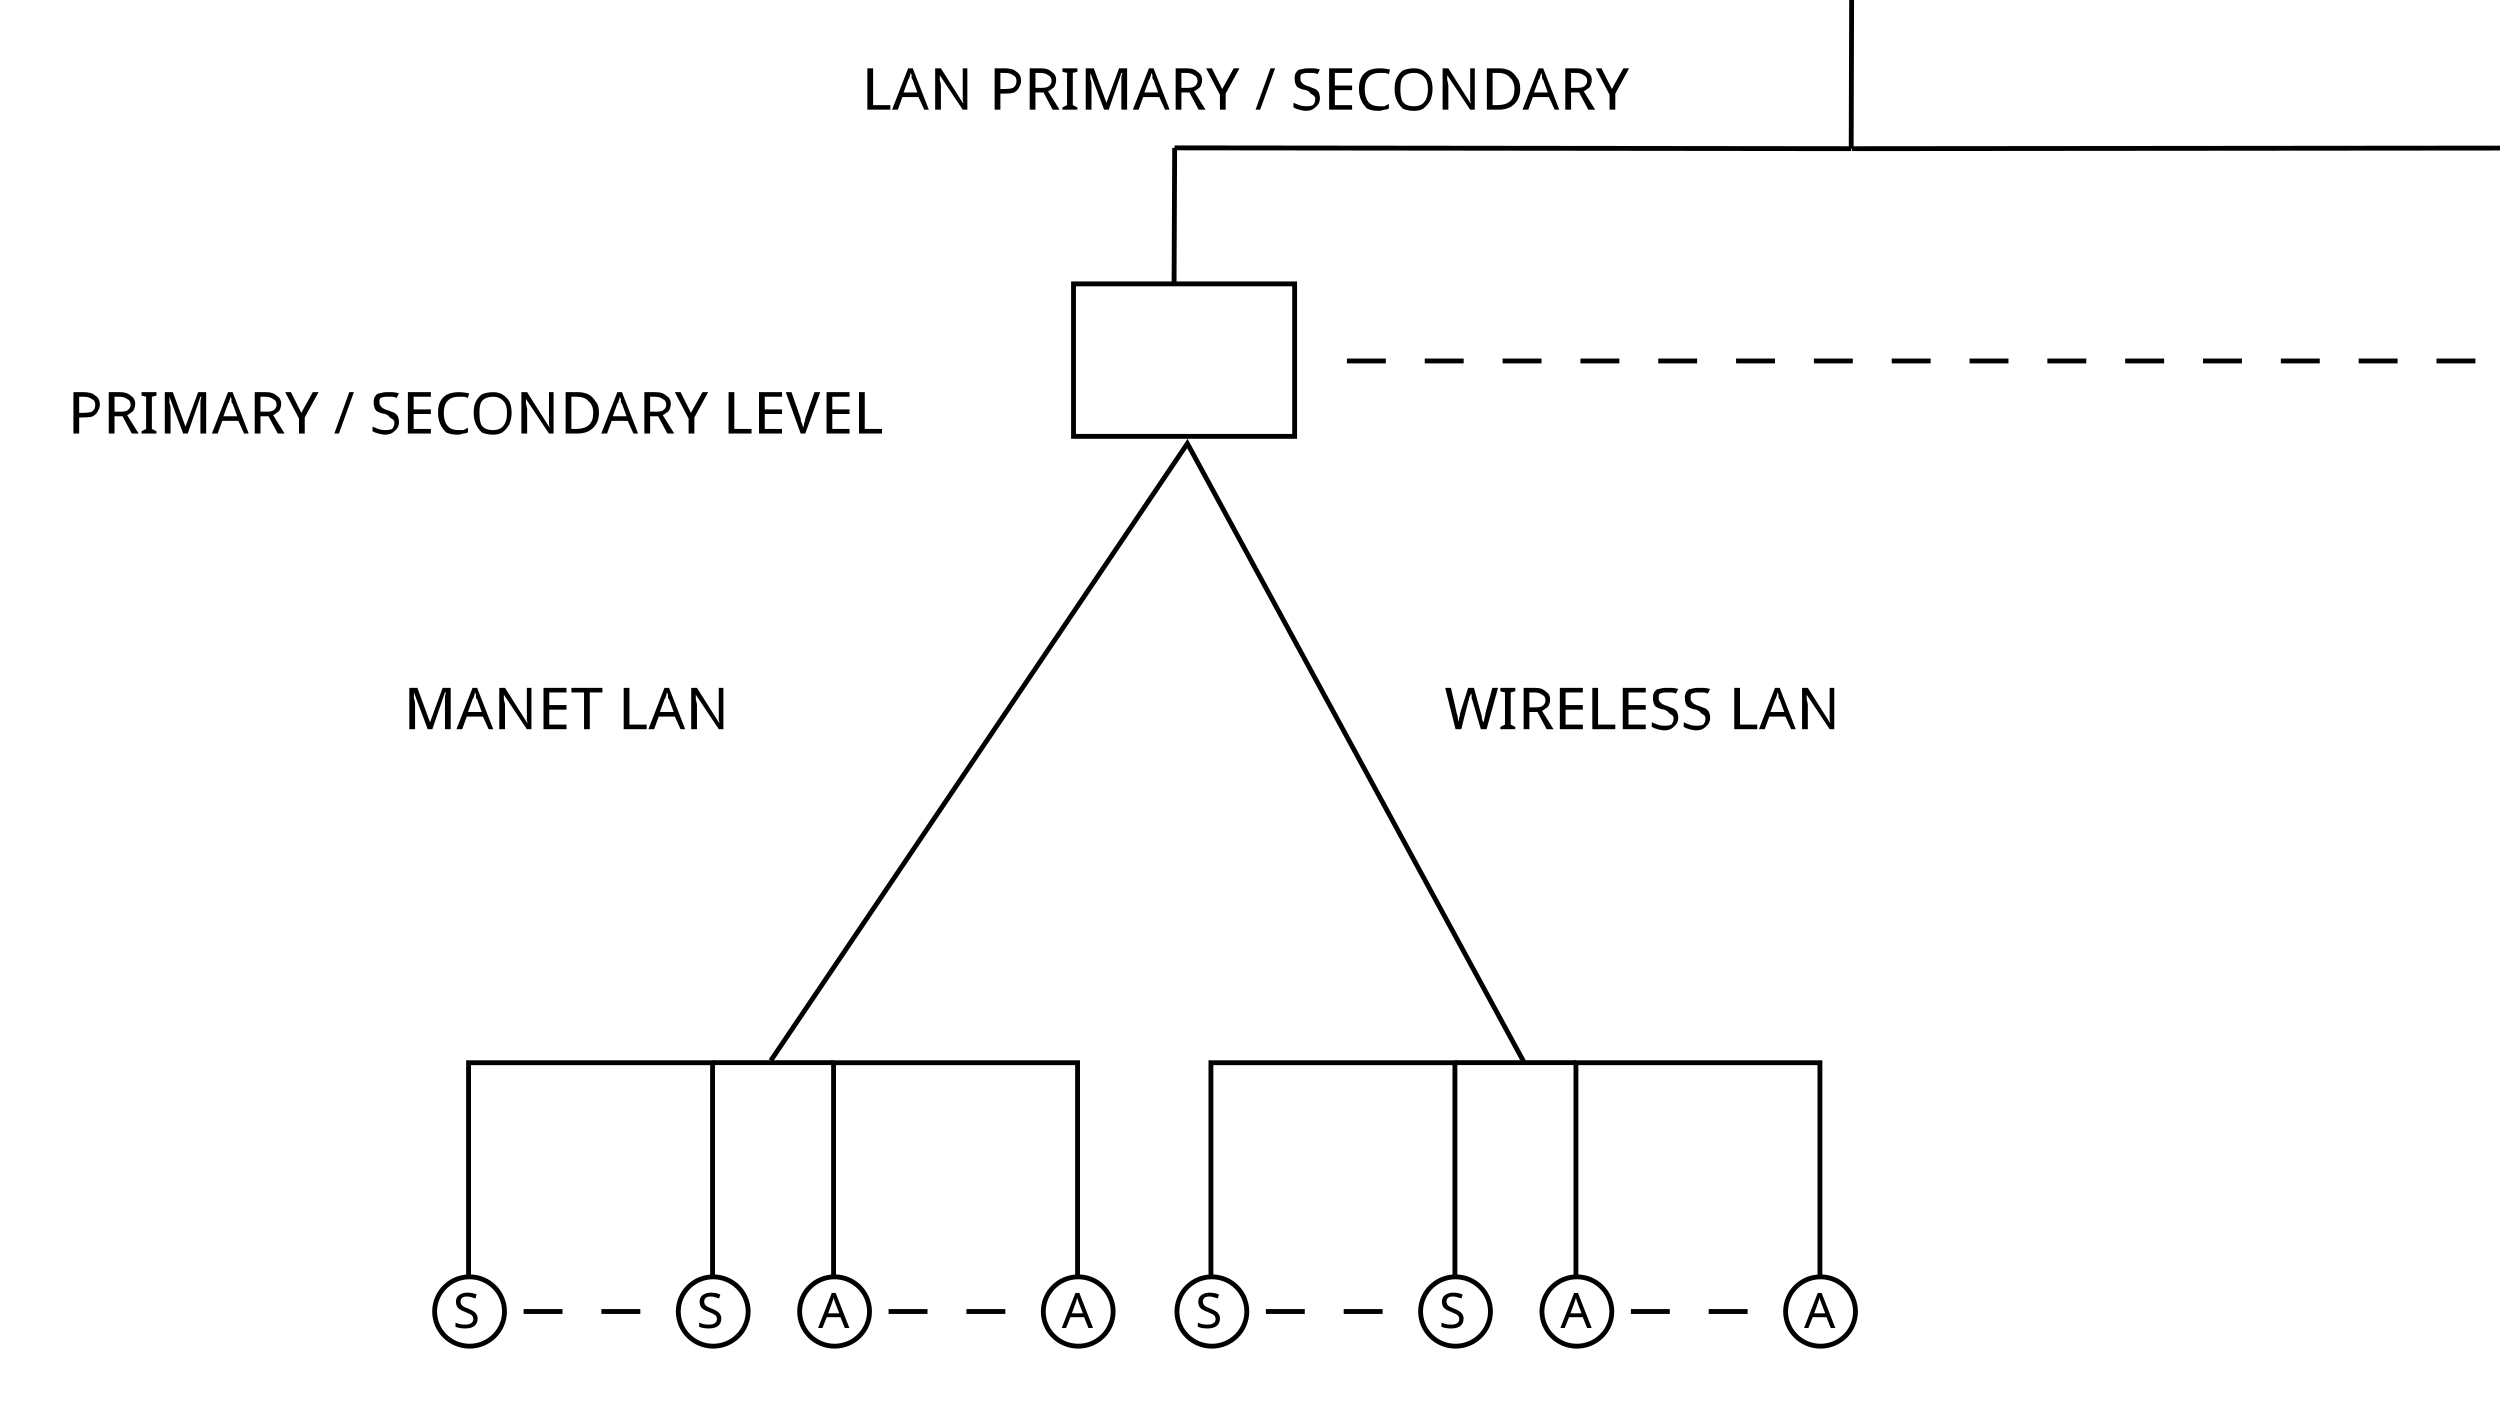
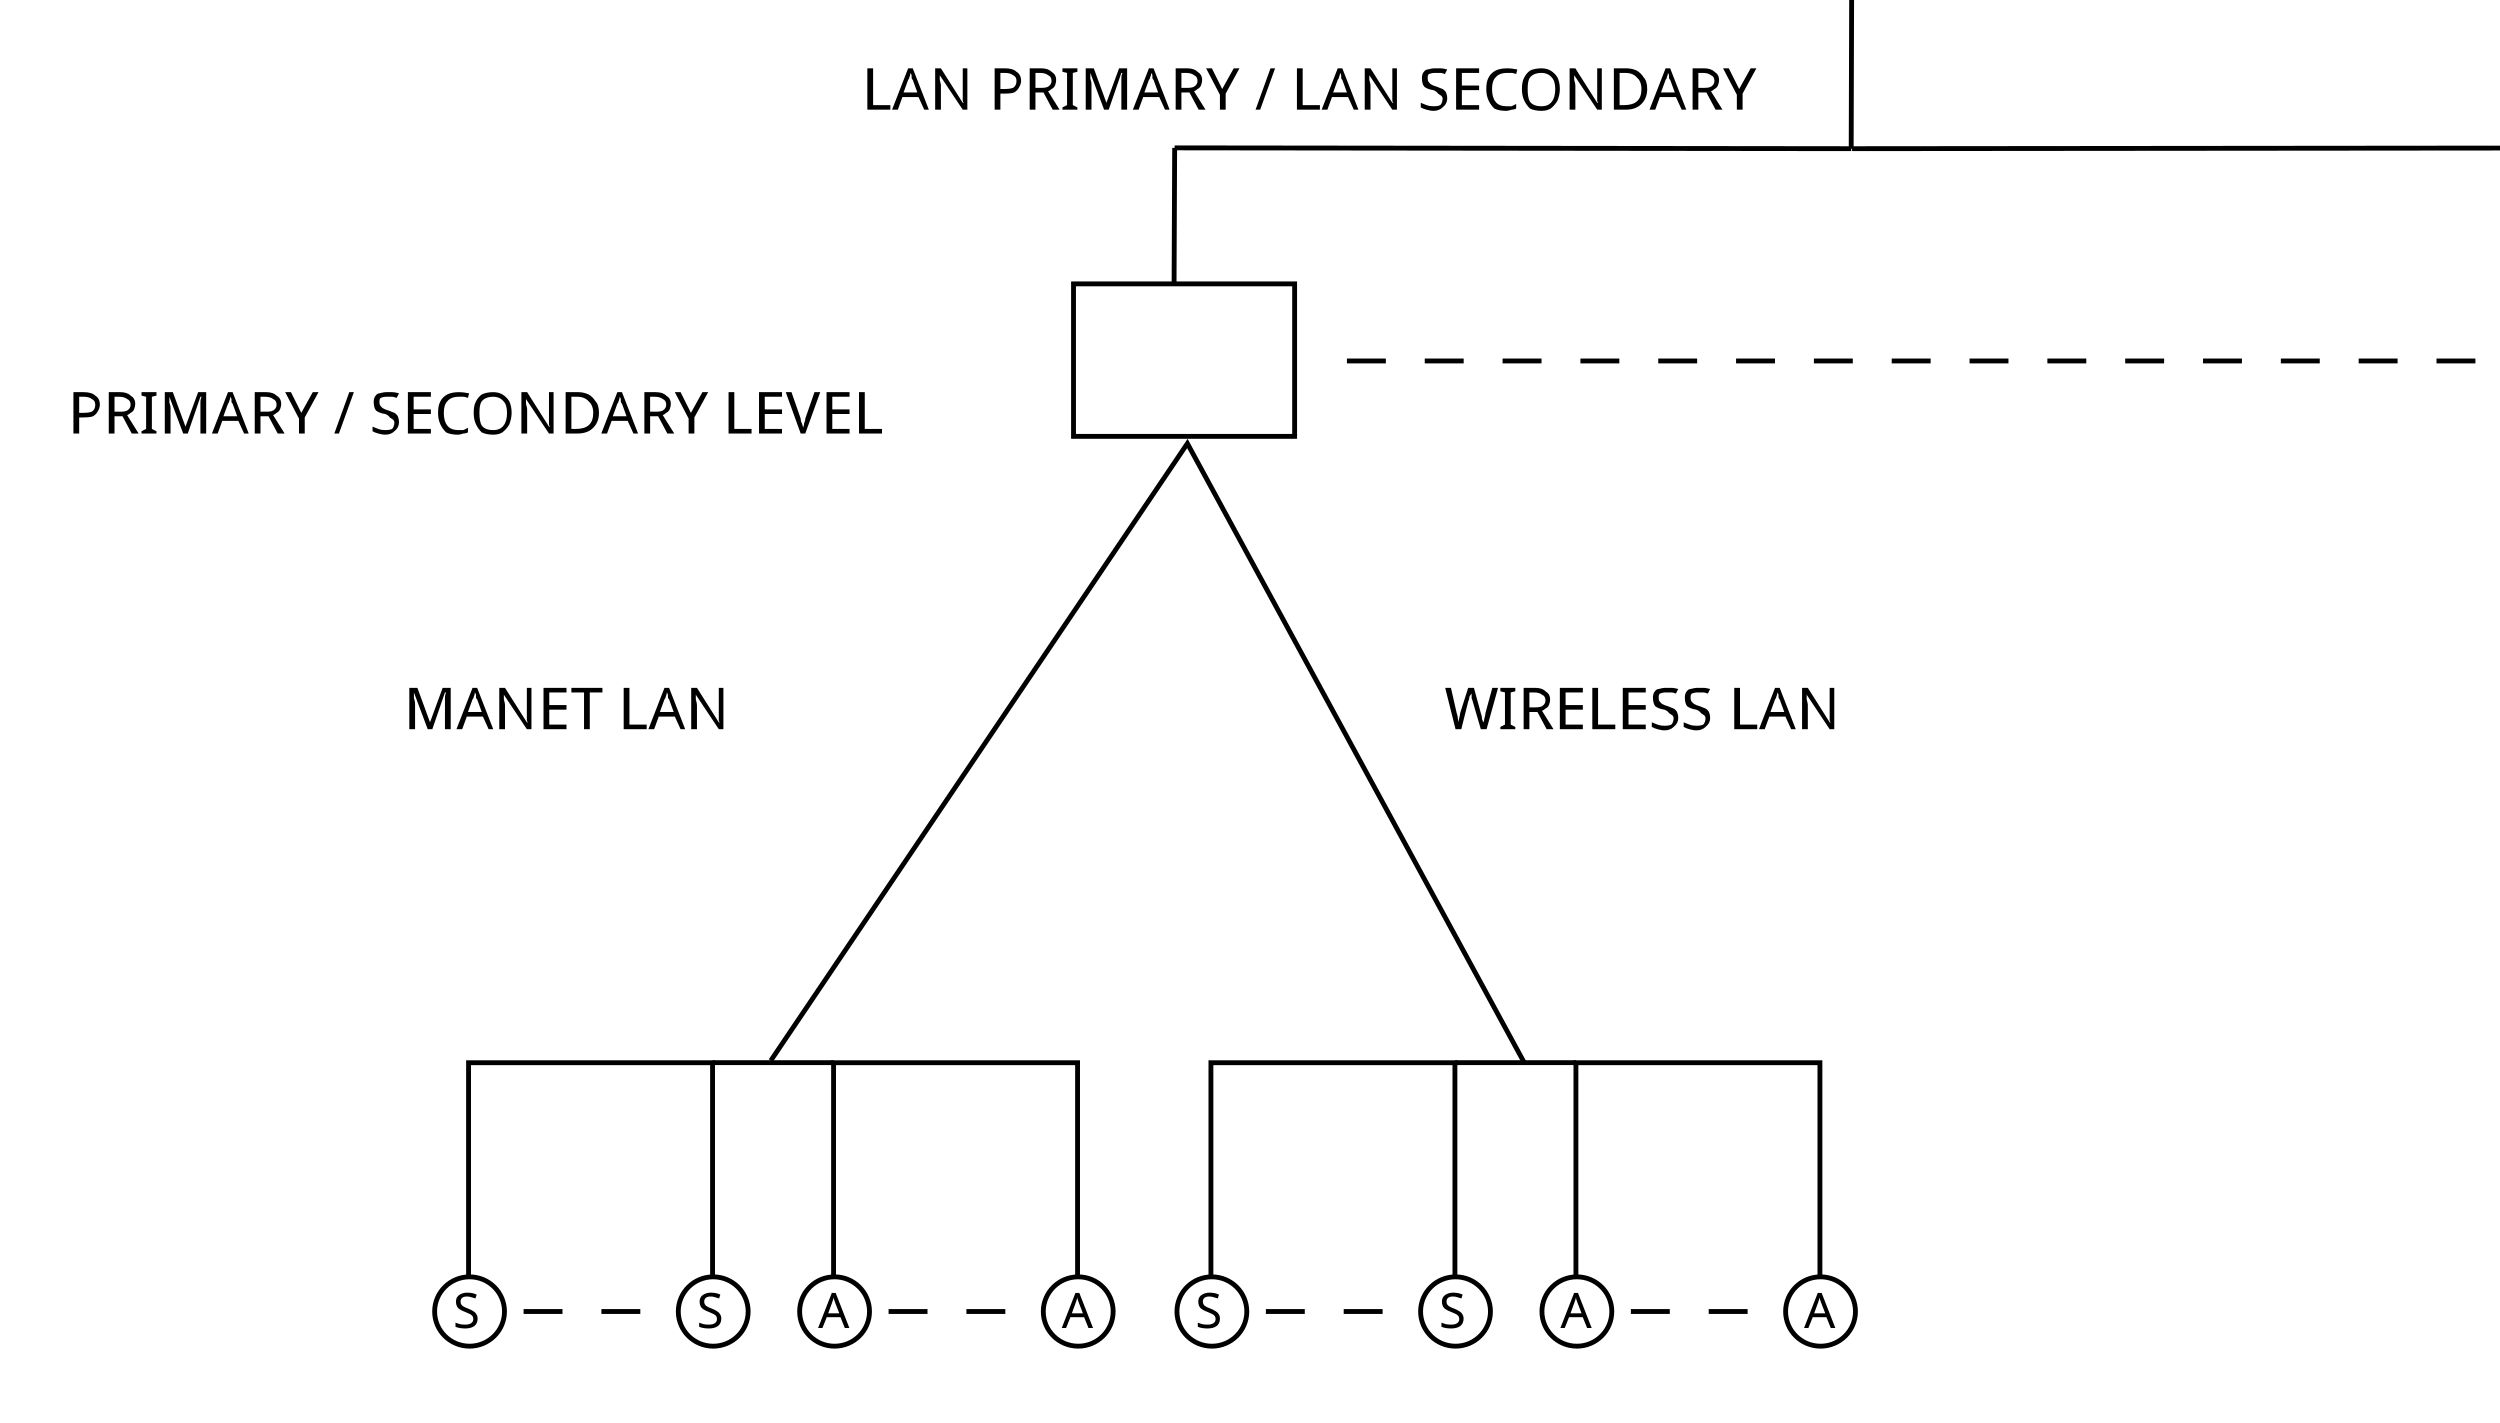
<svg xmlns="http://www.w3.org/2000/svg" id="svg8" version="1.1" viewBox="0 0 33.986 19.333" height="19.333mm" width="33.986mm">
  <defs id="defs2">
    <rect x="574.95" y="117.07" width="22.241" height="20.688" id="rect527" />
  </defs>
  <g id="layer1" style="opacity:1" transform="translate(-570.6112,-118.2079)">
    <path style="fill:none;fill-rule:evenodd;stroke:#000000;stroke-width:0.066;stroke-linecap:butt;stroke-linejoin:miter;stroke-miterlimit:4;stroke-dasharray:none;stroke-opacity:1" d="m 595.786,117.208 -0.009,3.022" id="path2119-2" />
    <path style="fill:none;fill-rule:evenodd;stroke:#000000;stroke-width:0.066;stroke-linecap:butt;stroke-linejoin:miter;stroke-miterlimit:4;stroke-dasharray:none;stroke-opacity:1" d="m 586.579,120.218 9.199,0.011" id="path2123-9" />
    <path id="path2125-1" d="m 586.572,122.084 0.008,-1.866" style="fill:none;fill-rule:evenodd;stroke:#000000;stroke-width:0.066;stroke-linecap:butt;stroke-linejoin:miter;stroke-miterlimit:4;stroke-dasharray:none;stroke-opacity:1" />
    <path id="path2131-7" d="m 607.557,120.218 -11.768,0.011" style="fill:none;fill-rule:evenodd;stroke:#000000;stroke-width:0.066;stroke-linecap:butt;stroke-linejoin:miter;stroke-miterlimit:4;stroke-dasharray:none;stroke-opacity:1" />
    <path style="fill:none;fill-rule:evenodd;stroke:#000000;stroke-width:0.066;stroke-linecap:butt;stroke-linejoin:miter;stroke-miterlimit:4;stroke-dasharray:none;stroke-opacity:1" d="m 607.564,122.084 -0.008,-1.866" id="path2133-0" />
    <rect y="122.067" x="585.205" height="2.073" width="3.006" id="rect2192-3" style="fill:#000000;fill-opacity:0;stroke:#000000;stroke-width:0.066;stroke-miterlimit:4;stroke-dasharray:none;stroke-opacity:1" />
    <text xml:space="preserve" style="font-size:0.792px;line-height:1.25;font-family:sans-serif;stroke-width:0.066;stroke-miterlimit:4;stroke-dasharray:none" x="582.325" y="119.7" id="text8520-02">
-       <tspan id="tspan8518-3" x="582.325" y="119.7" style="stroke-width:0.066;stroke-miterlimit:4;stroke-dasharray:none">LAN PRIMARY / SECONDARY</tspan>
+       <tspan id="tspan8518-3" x="582.325" y="119.7" style="stroke-width:0.066;stroke-miterlimit:4;stroke-dasharray:none">LAN PRIMARY / LAN SECONDARY</tspan>
    </text>
    <text xml:space="preserve" style="font-size:0.792px;line-height:1.25;font-family:sans-serif;stroke-width:0.066;stroke-miterlimit:4;stroke-dasharray:none" x="571.533" y="124.101" id="text8598-9">
      <tspan id="tspan8596-2" x="571.533" y="124.101" style="stroke-width:0.066;stroke-miterlimit:4;stroke-dasharray:none">PRIMARY / SECONDARY LEVEL</tspan>
    </text>
    <path style="fill:none;stroke:#000000;stroke-width:0.066;stroke-linecap:butt;stroke-linejoin:miter;stroke-miterlimit:4;stroke-dasharray:0.529, 0.529;stroke-dashoffset:0;stroke-opacity:1" d="m 588.922,123.115 h 16.063" id="path1852" />
    <text xml:space="preserve" style="font-size:0.792px;line-height:1.25;font-family:sans-serif;opacity:1;stroke-width:0.066;stroke-miterlimit:4;stroke-dasharray:none" x="590.243" y="128.119" id="text8520-02-22">
      <tspan id="tspan8518-3-0" x="590.243" y="128.119" style="stroke-width:0.066;stroke-miterlimit:4;stroke-dasharray:none">WIRELESS LAN</tspan>
      <tspan x="590.243" y="129.109" style="stroke-width:0.066;stroke-miterlimit:4;stroke-dasharray:none" id="tspan2210" />
    </text>
    <text xml:space="preserve" style="font-size:0.792px;line-height:1.25;font-family:sans-serif;opacity:1;stroke-width:0.066;stroke-miterlimit:4;stroke-dasharray:none" x="576.096" y="128.119" id="text8520-02-5">
      <tspan id="tspan8518-3-5" x="576.096" y="128.119" style="stroke-width:0.066;stroke-miterlimit:4;stroke-dasharray:none">MANET LAN</tspan>
    </text>
    <g id="g6518-6-6-3" transform="matrix(0.2092935,0,0,0.2091222,446.1282,34.78872)" style="opacity:1;stroke-width:0.315;stroke-miterlimit:4;stroke-dasharray:none">
      <ellipse ry="2.254" rx="2.269" cy="484.159" cx="625.277" id="path3856-8-9-7-6" style="fill:none;stroke:#000000;stroke-width:0.315;stroke-miterlimit:4;stroke-dasharray:none" />
      <text id="text6513-1-5-75" y="485.228" x="624.208" style="font-size:3.175px;line-height:1.25;font-family:sans-serif;stroke-width:0.315;stroke-miterlimit:4;stroke-dasharray:none" xml:space="preserve">
        <tspan style="stroke-width:0.315;stroke-miterlimit:4;stroke-dasharray:none" y="485.228" x="624.208" id="tspan6511-0-3-35">S</tspan>
      </text>
    </g>
    <g id="g6518-6-6-6" transform="matrix(0.2092935,0,0,0.2091222,449.4406,34.78872)" style="opacity:1;stroke-width:0.315;stroke-miterlimit:4;stroke-dasharray:none">
      <ellipse ry="2.254" rx="2.269" cy="484.159" cx="625.277" id="path3856-8-9-7-2" style="fill:none;stroke:#000000;stroke-width:0.315;stroke-miterlimit:4;stroke-dasharray:none" />
      <text id="text6513-1-5-91" y="485.228" x="624.208" style="font-size:3.175px;line-height:1.25;font-family:sans-serif;stroke-width:0.315;stroke-miterlimit:4;stroke-dasharray:none" xml:space="preserve">
        <tspan style="stroke-width:0.315;stroke-miterlimit:4;stroke-dasharray:none" y="485.228" x="624.208" id="tspan6511-0-3-2">S</tspan>
      </text>
    </g>
    <path style="opacity:1;fill:none;stroke:#000000;stroke-width:0.066;stroke-linecap:butt;stroke-linejoin:miter;stroke-miterlimit:4;stroke-dasharray:0.529, 0.529;stroke-dashoffset:0;stroke-opacity:1" d="m 577.729,136.037 h 1.853" id="path1852-7" />
    <path style="fill:none;stroke:#000000;stroke-width:0.066;stroke-linecap:butt;stroke-linejoin:miter;stroke-miterlimit:4;stroke-dasharray:none;stroke-opacity:1" d="m 576.981,135.571 v -2.916 h 3.317 v 2.895" id="path1374" />
    <g id="g6518-6-6-3-8" transform="matrix(0.2092935,0,0,0.2091222,451.0903,34.78872)" style="opacity:1;stroke-width:0.315;stroke-miterlimit:4;stroke-dasharray:none">
      <ellipse ry="2.254" rx="2.269" cy="484.159" cx="625.277" id="path3856-8-9-7-6-7" style="fill:none;stroke:#000000;stroke-width:0.315;stroke-miterlimit:4;stroke-dasharray:none" />
      <text id="text6513-1-5-75-9" y="485.228" x="624.208" style="font-size:3.175px;line-height:1.25;font-family:sans-serif;stroke-width:0.315;stroke-miterlimit:4;stroke-dasharray:none" xml:space="preserve">
        <tspan style="stroke-width:0.315;stroke-miterlimit:4;stroke-dasharray:none" y="485.228" x="624.208" id="tspan6511-0-3-35-2">A</tspan>
      </text>
    </g>
    <g id="g6518-6-6-6-0" transform="matrix(0.2092935,0,0,0.2091222,454.4026,34.78872)" style="opacity:1;stroke-width:0.315;stroke-miterlimit:4;stroke-dasharray:none">
      <ellipse ry="2.254" rx="2.269" cy="484.159" cx="625.277" id="path3856-8-9-7-2-2" style="fill:none;stroke:#000000;stroke-width:0.315;stroke-miterlimit:4;stroke-dasharray:none" />
      <text id="text6513-1-5-91-3" y="485.228" x="624.208" style="font-size:3.175px;line-height:1.25;font-family:sans-serif;stroke-width:0.315;stroke-miterlimit:4;stroke-dasharray:none" xml:space="preserve">
        <tspan style="stroke-width:0.315;stroke-miterlimit:4;stroke-dasharray:none" y="485.228" x="624.208" id="tspan6511-0-3-2-7">A</tspan>
      </text>
    </g>
    <path style="opacity:1;fill:none;stroke:#000000;stroke-width:0.066;stroke-linecap:butt;stroke-linejoin:miter;stroke-miterlimit:4;stroke-dasharray:0.529, 0.529;stroke-dashoffset:0;stroke-opacity:1" d="m 582.691,136.037 h 1.853" id="path1852-7-5" />
    <path style="opacity:1;fill:none;stroke:#000000;stroke-width:0.066;stroke-linecap:butt;stroke-linejoin:miter;stroke-miterlimit:4;stroke-dasharray:none;stroke-opacity:1" d="m 581.943,135.571 v -2.916 h 3.317 v 2.895" id="path1374-9" />
    <path style="fill:none;stroke:#000000;stroke-width:0.066;stroke-linecap:butt;stroke-linejoin:miter;stroke-miterlimit:4;stroke-dasharray:none;stroke-opacity:1" d="m 580.299,132.654 h 1.645" id="path1418" />
    <g id="g6518-6-6-3-2" transform="matrix(0.2092935,0,0,0.2091222,456.2195,34.78872)" style="opacity:1;stroke-width:0.315;stroke-miterlimit:4;stroke-dasharray:none">
      <ellipse ry="2.254" rx="2.269" cy="484.159" cx="625.277" id="path3856-8-9-7-6-2" style="fill:none;stroke:#000000;stroke-width:0.315;stroke-miterlimit:4;stroke-dasharray:none" />
      <text id="text6513-1-5-75-8" y="485.228" x="624.208" style="font-size:3.175px;line-height:1.25;font-family:sans-serif;stroke-width:0.315;stroke-miterlimit:4;stroke-dasharray:none" xml:space="preserve">
        <tspan style="stroke-width:0.315;stroke-miterlimit:4;stroke-dasharray:none" y="485.228" x="624.208" id="tspan6511-0-3-35-9">S</tspan>
      </text>
    </g>
    <g id="g6518-6-6-6-7" transform="matrix(0.2092935,0,0,0.2091222,459.5318,34.78872)" style="opacity:1;stroke-width:0.315;stroke-miterlimit:4;stroke-dasharray:none">
      <ellipse ry="2.254" rx="2.269" cy="484.159" cx="625.277" id="path3856-8-9-7-2-3" style="fill:none;stroke:#000000;stroke-width:0.315;stroke-miterlimit:4;stroke-dasharray:none" />
      <text id="text6513-1-5-91-6" y="485.228" x="624.208" style="font-size:3.175px;line-height:1.25;font-family:sans-serif;stroke-width:0.315;stroke-miterlimit:4;stroke-dasharray:none" xml:space="preserve">
        <tspan style="stroke-width:0.315;stroke-miterlimit:4;stroke-dasharray:none" y="485.228" x="624.208" id="tspan6511-0-3-2-1">S</tspan>
      </text>
    </g>
    <path style="opacity:1;fill:none;stroke:#000000;stroke-width:0.066;stroke-linecap:butt;stroke-linejoin:miter;stroke-miterlimit:4;stroke-dasharray:0.529, 0.529;stroke-dashoffset:0;stroke-opacity:1" d="m 587.82,136.037 h 1.853" id="path1852-7-2" />
    <path style="opacity:1;fill:none;stroke:#000000;stroke-width:0.066;stroke-linecap:butt;stroke-linejoin:miter;stroke-miterlimit:4;stroke-dasharray:none;stroke-opacity:1" d="m 587.073,135.571 v -2.916 h 3.317 v 2.895" id="path1374-93" />
    <g id="g6518-6-6-3-8-1" transform="matrix(0.2092935,0,0,0.2091222,461.1815,34.78872)" style="opacity:1;stroke-width:0.315;stroke-miterlimit:4;stroke-dasharray:none">
      <ellipse ry="2.254" rx="2.269" cy="484.159" cx="625.277" id="path3856-8-9-7-6-7-9" style="fill:none;stroke:#000000;stroke-width:0.315;stroke-miterlimit:4;stroke-dasharray:none" />
      <text id="text6513-1-5-75-9-4" y="485.228" x="624.208" style="font-size:3.175px;line-height:1.25;font-family:sans-serif;stroke-width:0.315;stroke-miterlimit:4;stroke-dasharray:none" xml:space="preserve">
        <tspan style="stroke-width:0.315;stroke-miterlimit:4;stroke-dasharray:none" y="485.228" x="624.208" id="tspan6511-0-3-35-2-7">A</tspan>
      </text>
    </g>
    <g id="g6518-6-6-6-0-8" transform="matrix(0.2092935,0,0,0.2091222,464.4939,34.78872)" style="opacity:1;stroke-width:0.315;stroke-miterlimit:4;stroke-dasharray:none">
      <ellipse ry="2.254" rx="2.269" cy="484.159" cx="625.277" id="path3856-8-9-7-2-2-4" style="fill:none;stroke:#000000;stroke-width:0.315;stroke-miterlimit:4;stroke-dasharray:none" />
      <text id="text6513-1-5-91-3-5" y="485.228" x="624.208" style="font-size:3.175px;line-height:1.25;font-family:sans-serif;stroke-width:0.315;stroke-miterlimit:4;stroke-dasharray:none" xml:space="preserve">
        <tspan style="stroke-width:0.315;stroke-miterlimit:4;stroke-dasharray:none" y="485.228" x="624.208" id="tspan6511-0-3-2-7-0">A</tspan>
      </text>
    </g>
    <path style="opacity:1;fill:none;stroke:#000000;stroke-width:0.066;stroke-linecap:butt;stroke-linejoin:miter;stroke-miterlimit:4;stroke-dasharray:0.529, 0.529;stroke-dashoffset:0;stroke-opacity:1" d="m 592.782,136.037 h 1.853" id="path1852-7-5-3" />
    <path style="opacity:1;fill:none;stroke:#000000;stroke-width:0.066;stroke-linecap:butt;stroke-linejoin:miter;stroke-miterlimit:4;stroke-dasharray:none;stroke-opacity:1" d="m 592.035,135.571 v -2.916 h 3.317 v 2.895" id="path1374-9-6" />
    <path style="opacity:1;fill:none;stroke:#000000;stroke-width:0.066;stroke-linecap:butt;stroke-linejoin:miter;stroke-miterlimit:4;stroke-dasharray:none;stroke-opacity:1" d="m 590.39,132.654 h 1.645" id="path1418-1" />
    <path style="fill:none;stroke:#000000;stroke-width:0.066;stroke-linecap:butt;stroke-linejoin:miter;stroke-miterlimit:4;stroke-dasharray:none;stroke-opacity:1" d="m 581.09,132.626 5.663,-8.389 4.576,8.411" id="path1495" />
    <text xml:space="preserve" id="text525" style="font-size:3.528px;line-height:1.25;font-family:sans-serif;letter-spacing:0px;word-spacing:0px;white-space:pre;shape-inside:url(#rect527);stroke-width:0.066;stroke-miterlimit:4;stroke-dasharray:none;" />
  </g>
</svg>
